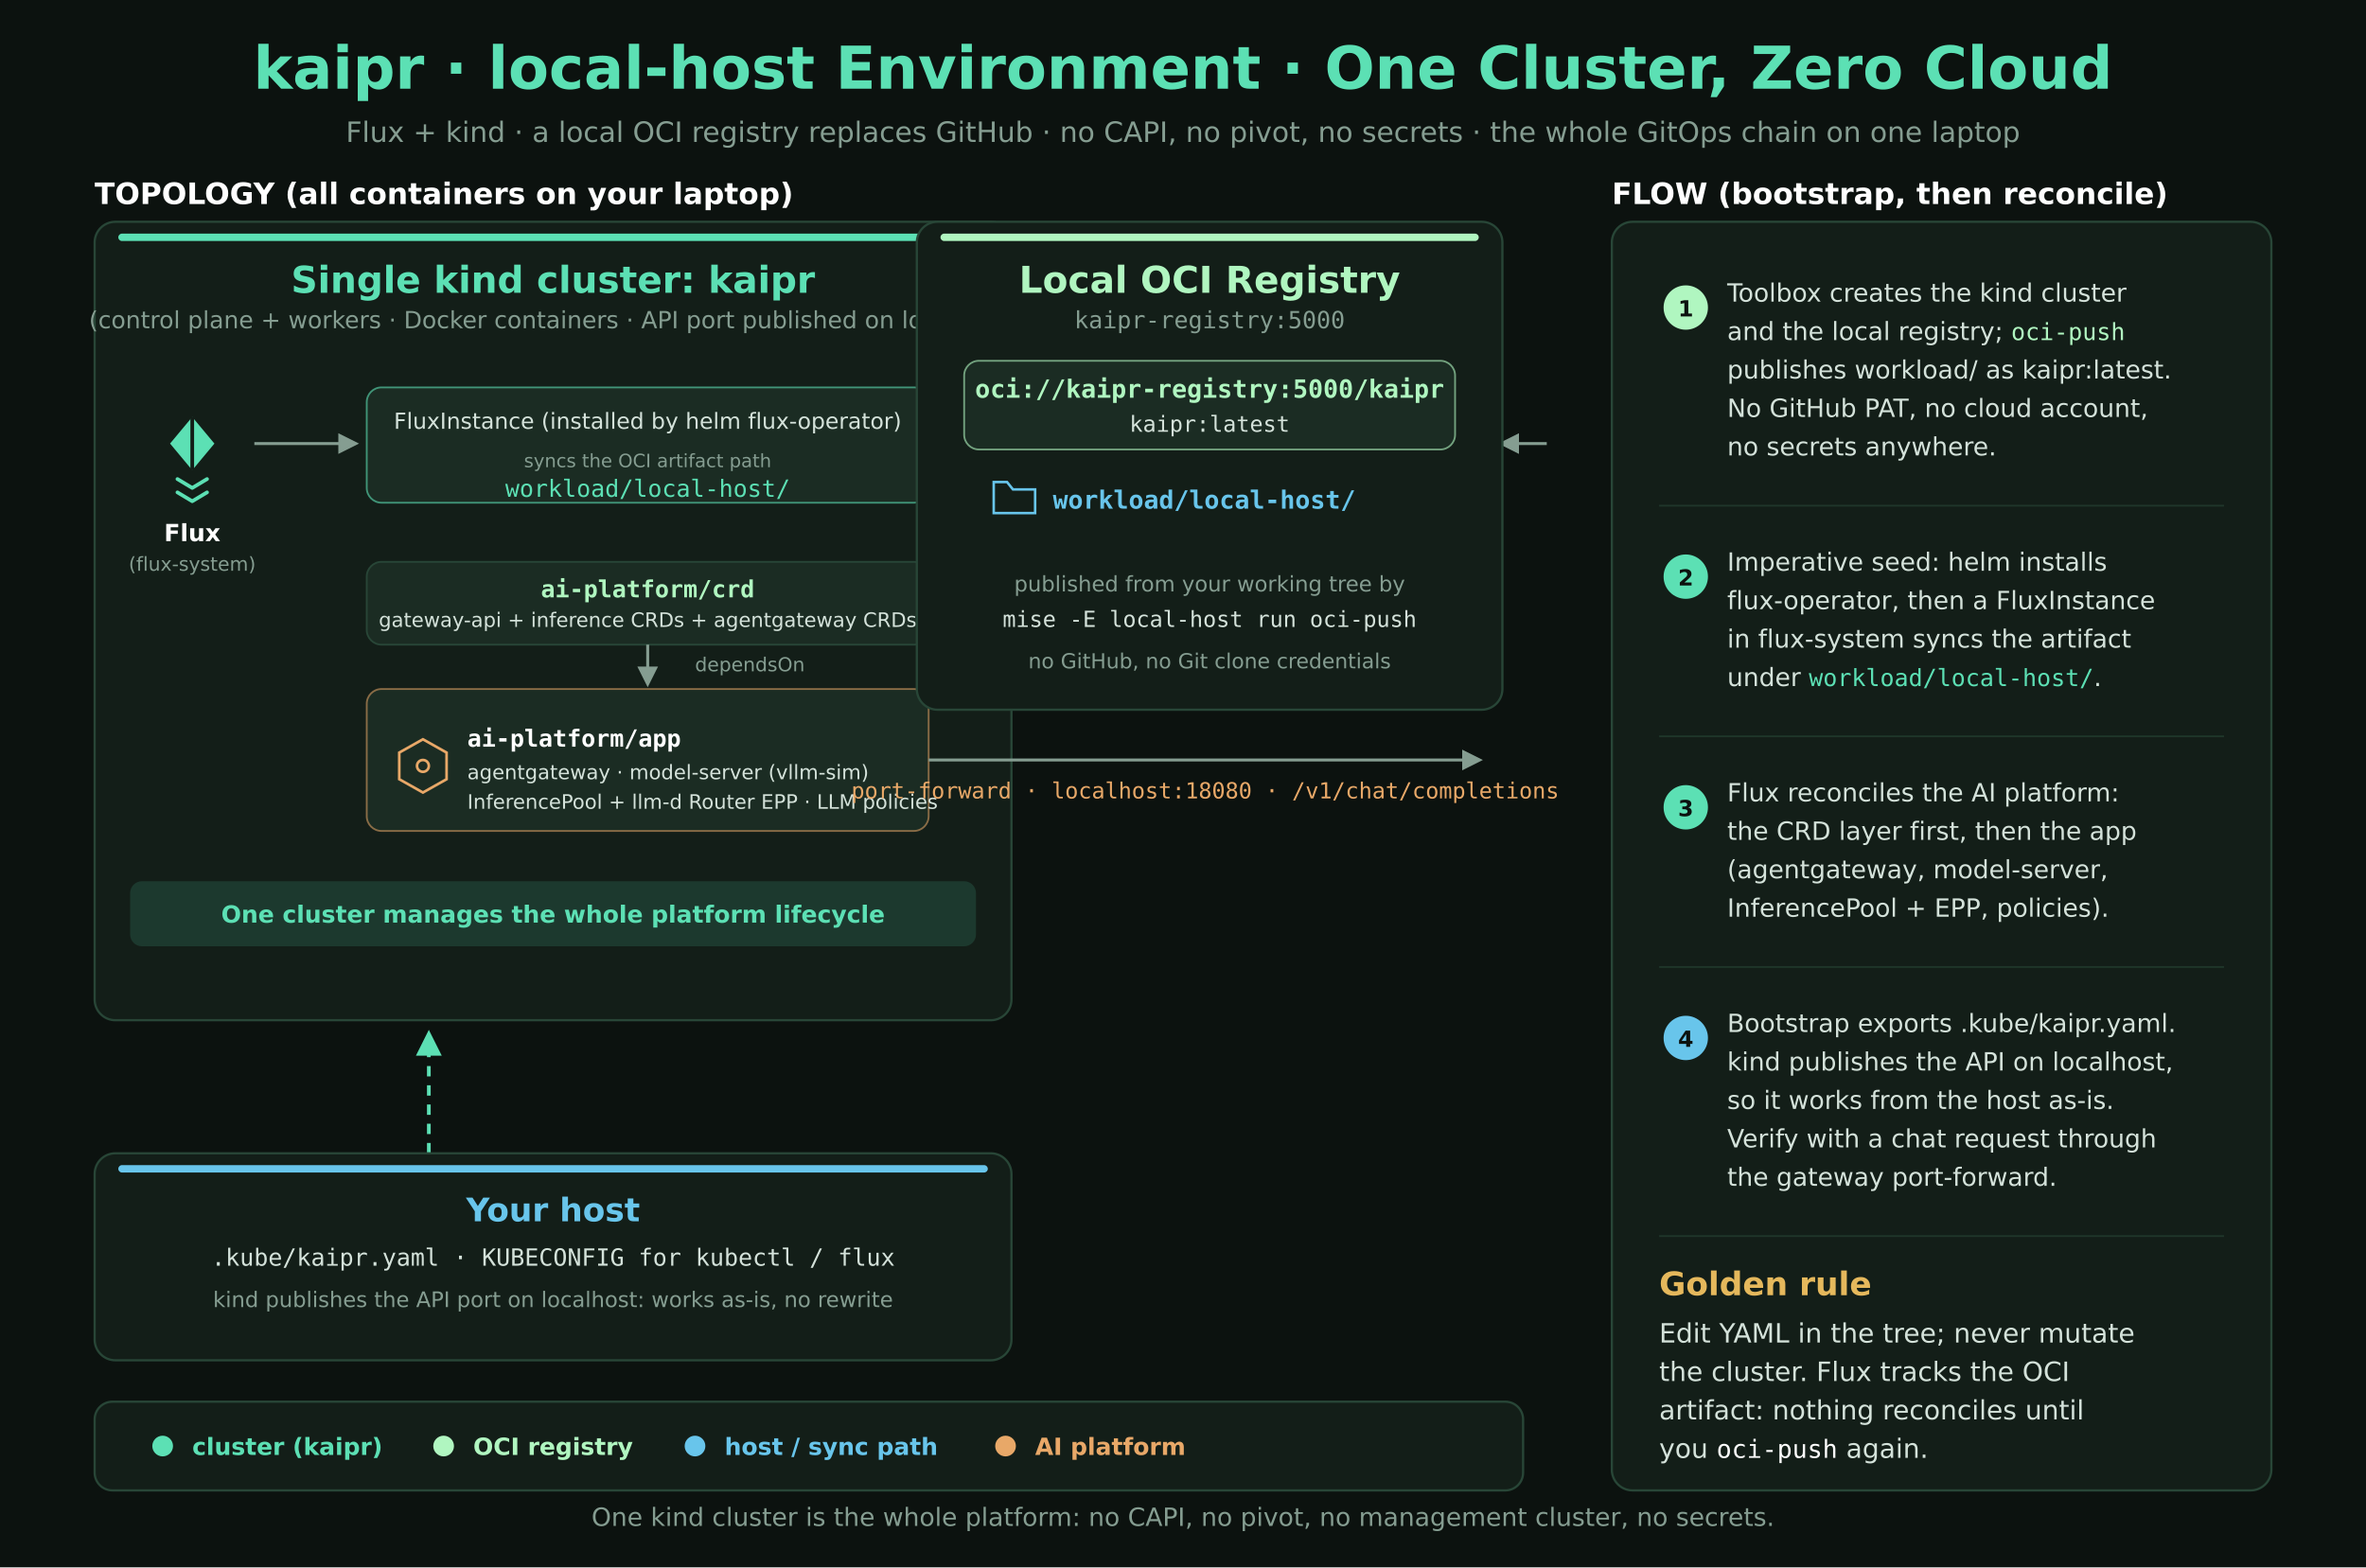
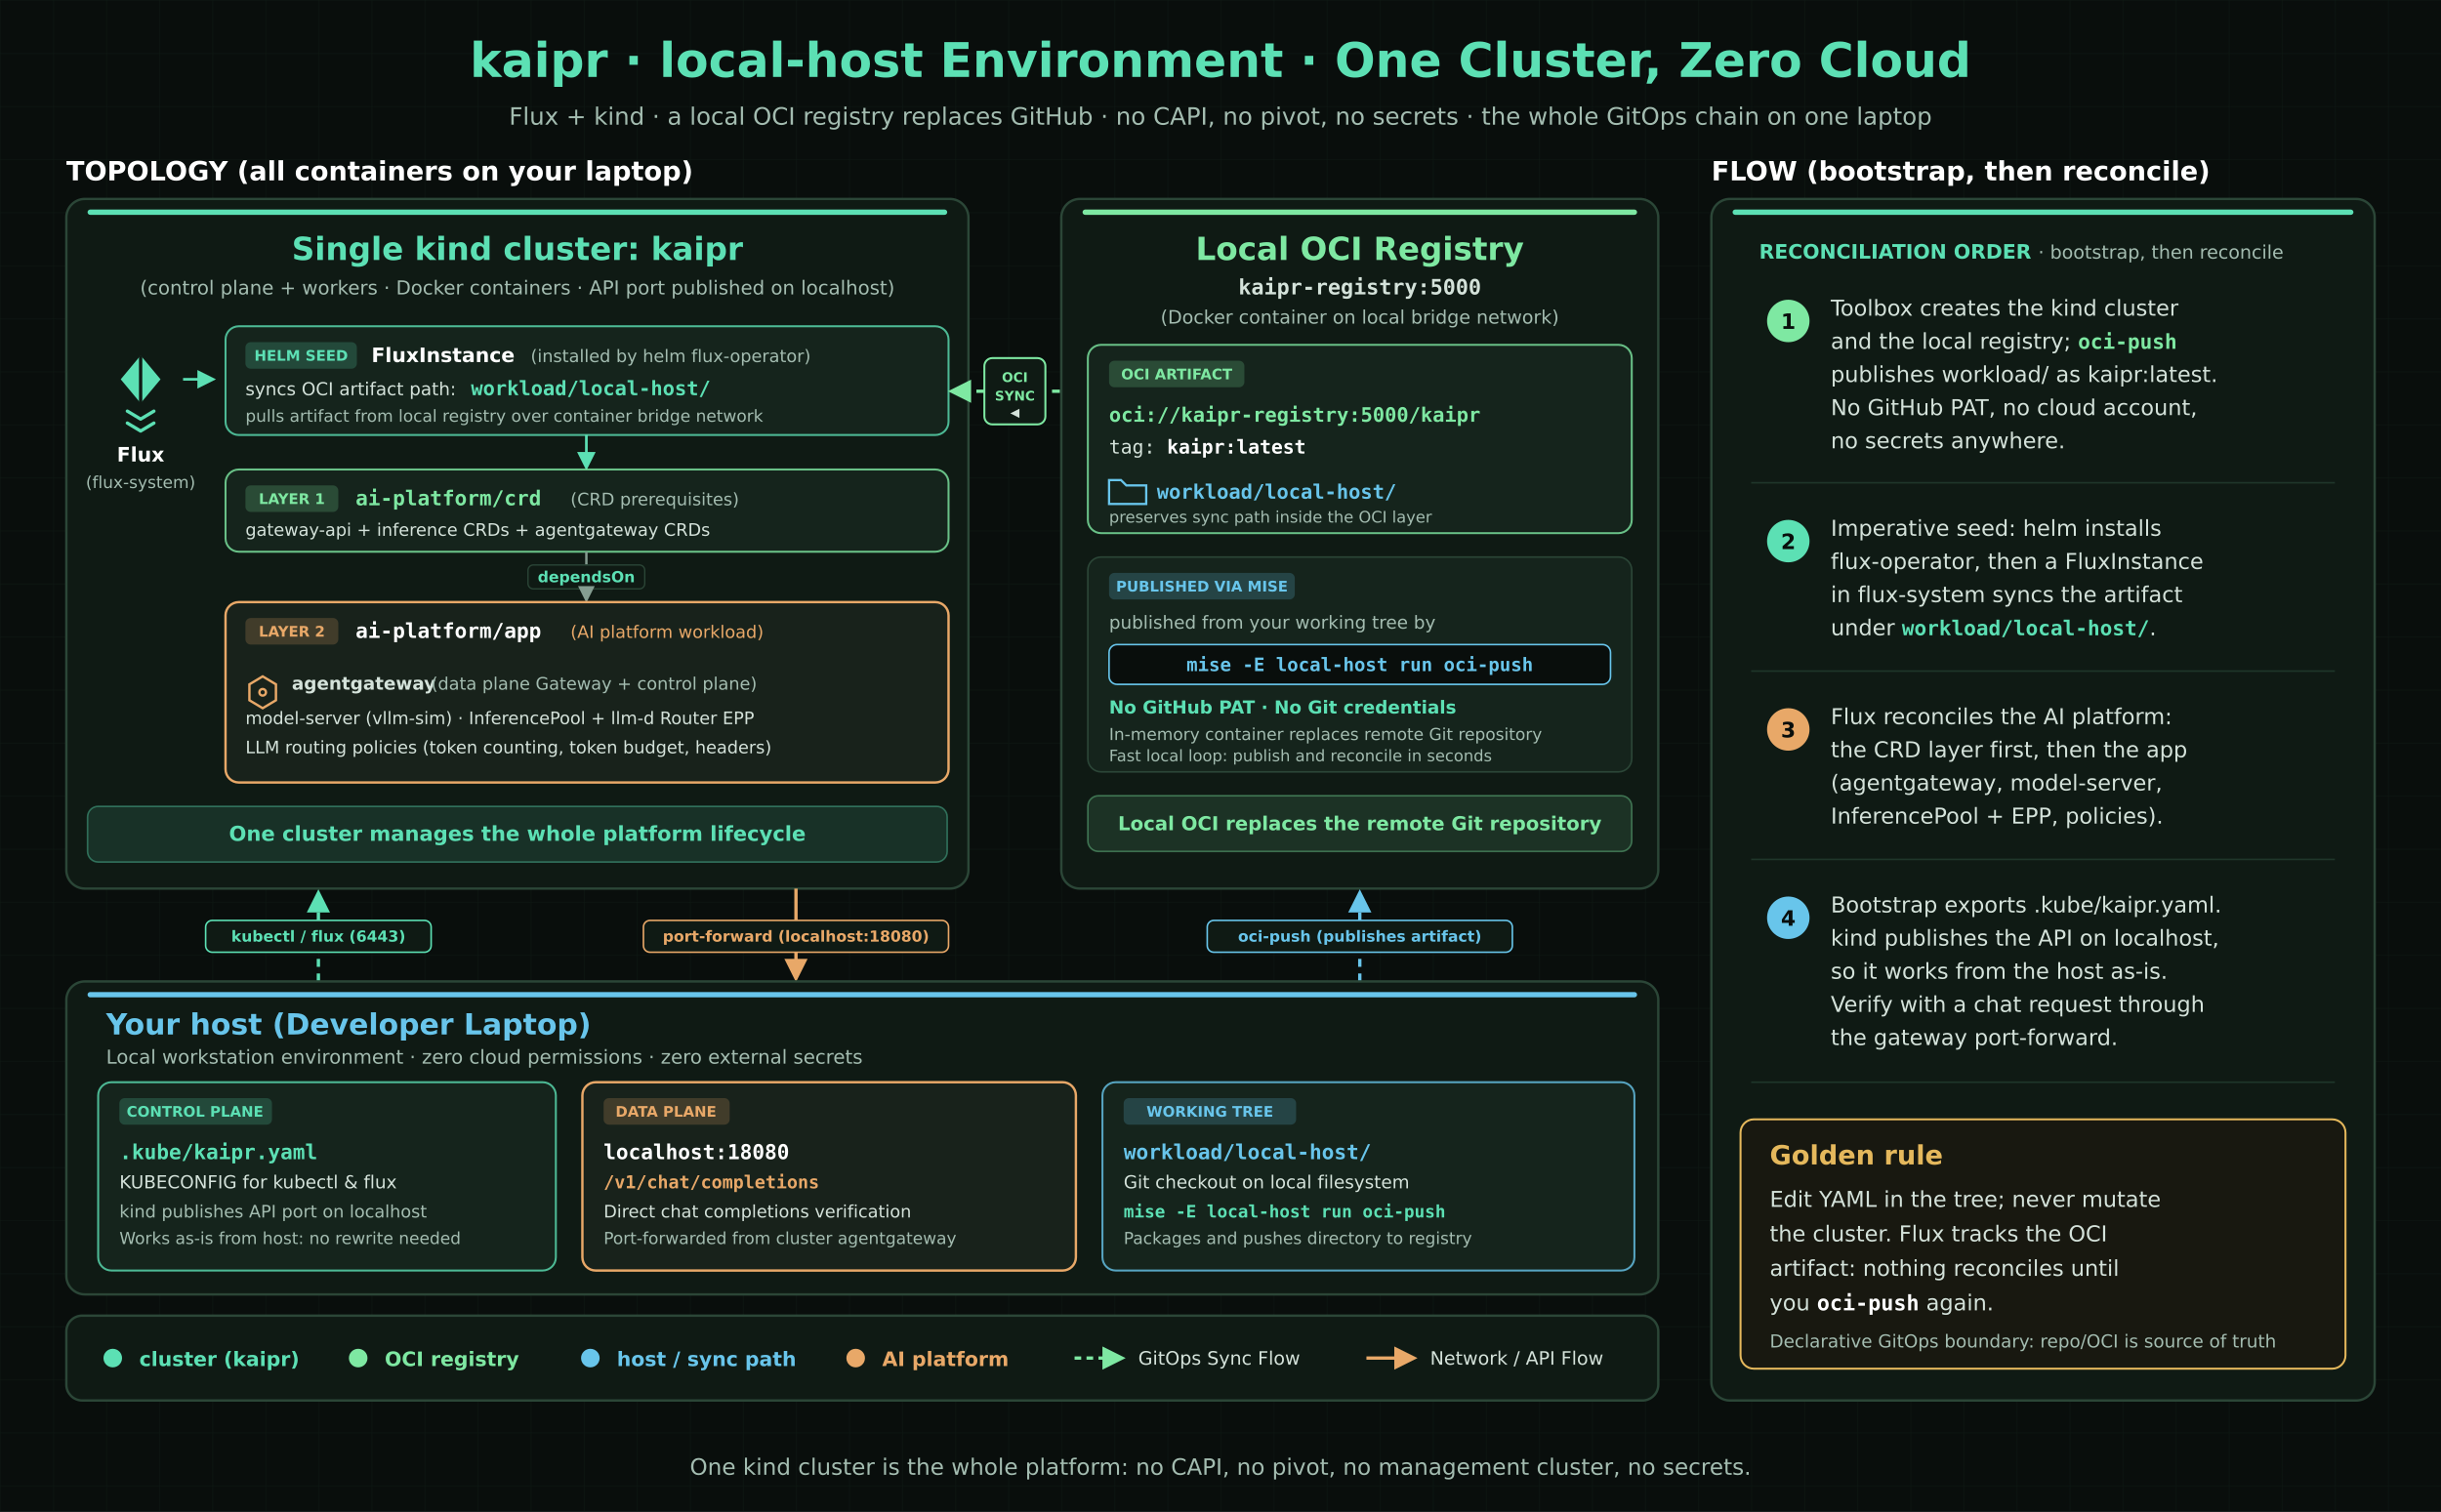
- <svg xmlns="http://www.w3.org/2000/svg" width="1600" height="1060" viewBox="0 0 1600 1060">
+ <svg xmlns="http://www.w3.org/2000/svg" width="1840" height="1140" viewBox="0 0 1840 1140">
  <defs>
    <marker id="arrow-teal" viewBox="0 0 10 10" refX="8" refY="5" markerWidth="7" markerHeight="7" orient="auto-start-reverse">
      <path d="M0,0 L10,5 L0,10 z" fill="#5CE0B4" />
    </marker>
+     <marker id="arrow-green" viewBox="0 0 10 10" refX="8" refY="5" markerWidth="7" markerHeight="7" orient="auto-start-reverse">
+       <path d="M0,0 L10,5 L0,10 z" fill="#7EE8A2" />
+     </marker>
+     <marker id="arrow-blue" viewBox="0 0 10 10" refX="8" refY="5" markerWidth="7" markerHeight="7" orient="auto-start-reverse">
+       <path d="M0,0 L10,5 L0,10 z" fill="#68C5EB" />
+     </marker>
+     <marker id="arrow-amber" viewBox="0 0 10 10" refX="8" refY="5" markerWidth="7" markerHeight="7" orient="auto-start-reverse">
+       <path d="M0,0 L10,5 L0,10 z" fill="#E8A868" />
+     </marker>
    <marker id="arrow-gray" viewBox="0 0 10 10" refX="8" refY="5" markerWidth="7" markerHeight="7" orient="auto-start-reverse">
      <path d="M0,0 L10,5 L0,10 z" fill="#859D91" />
    </marker>
-     <marker id="arrow-purple" viewBox="0 0 10 10" refX="8" refY="5" markerWidth="7" markerHeight="7" orient="auto-start-reverse">
-       <path d="M0,0 L10,5 L0,10 z" fill="#B0F6C0" />
-     </marker>
+     <pattern id="grid" width="40" height="40" patternUnits="userSpaceOnUse">
+       <path d="M 40 0 L 0 0 0 40" fill="none" stroke="#14241B" stroke-width="0.75" />
+     </pattern>
  </defs>
-   <rect width="1600" height="1060" fill="#0C120F" />
-   <text x="800" y="60" text-anchor="middle" font-family="DejaVu Sans" font-size="40" font-weight="bold" fill="#5CE0B4">kaipr · local-host Environment · One Cluster, Zero Cloud</text>
-   <text x="800" y="96" text-anchor="middle" font-family="DejaVu Sans" font-size="19" fill="#859D91">Flux + kind · a local OCI registry replaces GitHub · no CAPI, no pivot, no secrets · the whole GitOps chain on one laptop</text>
-   <text x="64" y="138" font-family="DejaVu Sans" font-size="20" font-weight="bold" fill="#FFFFFF">TOPOLOGY (all containers on your laptop)</text>
-   <text x="1090" y="138" font-family="DejaVu Sans" font-size="20" font-weight="bold" fill="#FFFFFF">FLOW (bootstrap, then reconcile)</text>
-   <path d="M700,420 H380 V470" fill="none" stroke="#B0F6C0" stroke-width="2.5" stroke-dasharray="7,6" marker-end="url(#arrow-purple)" />
-   <path d="M290,780 V700" fill="none" stroke="#5CE0B4" stroke-width="2.5" stroke-dasharray="7,6" marker-end="url(#arrow-teal)" />
-   <line x1="1046" y1="300" x2="1016" y2="300" stroke="#859D91" stroke-width="2" marker-end="url(#arrow-gray)" />
-   <rect x="64" y="150" width="620" height="540" rx="14" fill="#131E18" stroke="#284637" stroke-width="1.5" />
-   <rect x="80" y="158" width="588" height="5" rx="2.5" fill="#5CE0B4" />
-   <text x="374" y="198" text-anchor="middle" font-family="DejaVu Sans" font-size="25" font-weight="bold" fill="#5CE0B4">Single kind cluster: kaipr</text>
-   <text x="374" y="222" text-anchor="middle" font-family="DejaVu Sans" font-size="16" fill="#859D91">(control plane + workers · Docker containers · API port published on localhost)</text>
-   <g transform="translate(130,300)">
+   <rect width="1840" height="1140" fill="#090E0C" />
+   <rect width="1840" height="1140" fill="url(#grid)" opacity="0.5" />
+   <text x="920" y="58" text-anchor="middle" font-family="DejaVu Sans" font-size="36" font-weight="bold" fill="#5CE0B4">kaipr · local-host Environment · One Cluster, Zero Cloud</text>
+   <text x="920" y="94" text-anchor="middle" font-family="DejaVu Sans" font-size="18" fill="#A3BCB0">Flux + kind · a local OCI registry replaces GitHub · no CAPI, no pivot, no secrets · the whole GitOps chain on one laptop</text>
+   <text x="50" y="136" font-family="DejaVu Sans" font-size="20" font-weight="bold" fill="#FFFFFF">TOPOLOGY (all containers on your laptop)</text>
+   <text x="1290" y="136" font-family="DejaVu Sans" font-size="20" font-weight="bold" fill="#FFFFFF">FLOW (bootstrap, then reconcile)</text>
+   <rect x="50" y="150" width="680" height="520" rx="14" fill="#0F1A14" stroke="#2B4637" stroke-width="1.8" />
+   <rect x="66" y="158" width="648" height="4" rx="2" fill="#5CE0B4" />
+   <text x="390" y="196" text-anchor="middle" font-family="DejaVu Sans" font-size="24" font-weight="bold" fill="#5CE0B4">Single kind cluster: kaipr</text>
+   <text x="390" y="222" text-anchor="middle" font-family="DejaVu Sans" font-size="14.5" fill="#A3BCB0">(control plane + workers · Docker containers · API port published on localhost)</text>
+   <g transform="translate(106,286)">
    <path d="M0,-18 L15,0 L0,18 L-15,0 Z" fill="#5CE0B4" />
-     <line x1="0" y1="-18" x2="0" y2="18" stroke="#131E18" stroke-width="2.5" />
+     <line x1="0" y1="-18" x2="0" y2="18" stroke="#0F1A14" stroke-width="2.5" />
    <path d="M-10,24 L0,30 L10,24" fill="none" stroke="#5CE0B4" stroke-width="2.5" stroke-linecap="round" stroke-linejoin="round" />
    <path d="M-10,33 L0,39 L10,33" fill="none" stroke="#5CE0B4" stroke-width="2.5" stroke-linecap="round" stroke-linejoin="round" />
  </g>
-   <text x="130" y="366" text-anchor="middle" font-family="DejaVu Sans" font-size="16" font-weight="bold" fill="#FFFFFF">Flux</text>
-   <text x="130" y="386" text-anchor="middle" font-family="DejaVu Sans" font-size="13" fill="#859D91">(flux-system)</text>
-   <line x1="172" y1="300" x2="240" y2="300" stroke="#859D91" stroke-width="2" marker-end="url(#arrow-gray)" />
-   <rect x="248" y="262" width="380" height="78" rx="10" fill="#1B2C23" stroke="#5CE0B4" stroke-opacity="0.6" stroke-width="1.2" />
-   <text x="438" y="290" text-anchor="middle" font-family="DejaVu Sans" font-size="15" fill="#D4E2DA">FluxInstance (installed by helm flux-operator)</text>
-   <text x="438" y="316" text-anchor="middle" font-family="DejaVu Sans" font-size="12.5" fill="#859D91">syncs the OCI artifact path</text>
-   <text x="438" y="336" text-anchor="middle" font-family="DejaVu Sans Mono" font-size="16" fill="#5CE0B4">workload/local-host/</text>
-   <rect x="248" y="380" width="380" height="56" rx="10" fill="#1B2C23" stroke="#284637" stroke-width="1.2" />
-   <text x="438" y="404" text-anchor="middle" font-family="DejaVu Sans Mono" font-size="16" font-weight="bold" fill="#B0F6C0">ai-platform/crd</text>
-   <text x="438" y="424" text-anchor="middle" font-family="DejaVu Sans" font-size="13.5" fill="#D4E2DA">gateway-api + inference CRDs + agentgateway CRDs</text>
-   <line x1="438" y1="436" x2="438" y2="462" stroke="#859D91" stroke-width="2" marker-end="url(#arrow-gray)" />
-   <text x="470" y="454" font-family="DejaVu Sans" font-size="13" fill="#859D91">dependsOn</text>
-   <rect x="248" y="466" width="380" height="96" rx="10" fill="#1B2C23" stroke="#E8A868" stroke-opacity="0.55" stroke-width="1.2" />
+   <text x="106" y="348" text-anchor="middle" font-family="DejaVu Sans" font-size="15" font-weight="bold" fill="#FFFFFF">Flux</text>
+   <text x="106" y="368" text-anchor="middle" font-family="DejaVu Sans" font-size="12.5" fill="#A3BCB0">(flux-system)</text>
+   <line x1="138" y1="286" x2="160" y2="286" stroke="#5CE0B4" stroke-width="2" marker-end="url(#arrow-teal)" />
+   <rect x="170" y="246" width="545" height="82" rx="10" fill="#15241C" stroke="#5CE0B4" stroke-opacity="0.8" stroke-width="1.5" />
+   <rect x="185" y="258" width="84" height="20" rx="4" fill="#5CE0B4" fill-opacity="0.2" />
+   <text x="227" y="272" text-anchor="middle" font-family="DejaVu Sans" font-size="11" font-weight="bold" fill="#5CE0B4">HELM SEED</text>
+   <text x="280" y="273" font-family="DejaVu Sans" font-size="15" font-weight="bold" fill="#FFFFFF">FluxInstance</text>
+   <text x="400" y="273" font-family="DejaVu Sans" font-size="13" fill="#A3BCB0">(installed by helm flux-operator)</text>
+   <text x="185" y="298" font-family="DejaVu Sans" font-size="13.5" fill="#D4E2DA">syncs OCI artifact path:</text>
+   <text x="355" y="298" font-family="DejaVu Sans Mono" font-size="15" font-weight="bold" fill="#5CE0B4">workload/local-host/</text>
+   <text x="185" y="318" font-family="DejaVu Sans" font-size="12.5" fill="#A3BCB0">pulls artifact from local registry over container bridge network</text>
+   <line x1="442" y1="328" x2="442" y2="352" stroke="#5CE0B4" stroke-width="2" marker-end="url(#arrow-teal)" />
+   <rect x="170" y="354" width="545" height="62" rx="10" fill="#15241C" stroke="#7EE8A2" stroke-opacity="0.8" stroke-width="1.5" />
+   <rect x="185" y="366" width="70" height="20" rx="4" fill="#7EE8A2" fill-opacity="0.2" />
+   <text x="220" y="380" text-anchor="middle" font-family="DejaVu Sans" font-size="11" font-weight="bold" fill="#7EE8A2">LAYER 1</text>
+   <text x="268" y="381" font-family="DejaVu Sans Mono" font-size="15.5" font-weight="bold" fill="#7EE8A2">ai-platform/crd</text>
+   <text x="430" y="381" font-family="DejaVu Sans" font-size="13" fill="#A3BCB0">(CRD prerequisites)</text>
+   <text x="185" y="404" font-family="DejaVu Sans" font-size="13" fill="#D4E2DA">gateway-api + inference CRDs + agentgateway CRDs</text>
+   <line x1="442" y1="416" x2="442" y2="426" stroke="#859D91" stroke-width="1.8" />
+   <rect x="398" y="426" width="88" height="18" rx="4" fill="#0F1A14" stroke="#2B4637" stroke-width="1" />
+   <text x="442" y="439" text-anchor="middle" font-family="DejaVu Sans" font-size="11.5" font-weight="bold" fill="#5CE0B4">dependsOn</text>
+   <line x1="442" y1="444" x2="442" y2="452" stroke="#859D91" stroke-width="1.8" marker-end="url(#arrow-gray)" />
+   <rect x="170" y="454" width="545" height="136" rx="10" fill="#18221B" stroke="#E8A868" stroke-width="1.8" />
+   <rect x="185" y="466" width="70" height="20" rx="4" fill="#E8A868" fill-opacity="0.2" />
+   <text x="220" y="480" text-anchor="middle" font-family="DejaVu Sans" font-size="11" font-weight="bold" fill="#E8A868">LAYER 2</text>
+   <text x="268" y="481" font-family="DejaVu Sans Mono" font-size="15.5" font-weight="bold" fill="#FFFFFF">ai-platform/app</text>
+   <text x="430" y="481" font-family="DejaVu Sans" font-size="13" fill="#E8A868">(AI platform workload)</text>
  <g stroke="#E8A868" stroke-width="1.8" fill="none">
-     <path d="M286,500 L302,509 L302,527 L286,536 L270,527 L270,509 Z" />
-     <circle cx="286" cy="518" r="4" />
+     <path d="M198,510 L208,516 L208,528 L198,534 L188,528 L188,516 Z" />
+     <circle cx="198" cy="522" r="2.5" />
  </g>
-   <text x="316" y="505" font-family="DejaVu Sans Mono" font-size="16" font-weight="bold" fill="#FFFFFF">ai-platform/app</text>
-   <text x="316" y="527" font-family="DejaVu Sans" font-size="13.5" fill="#D4E2DA">agentgateway · model-server (vllm-sim)</text>
-   <text x="316" y="547" font-family="DejaVu Sans" font-size="13.5" fill="#D4E2DA">InferencePool + llm-d Router EPP · LLM policies</text>
-   <rect x="88" y="596" width="572" height="44" rx="8" fill="#5CE0B4" fill-opacity="0.14" />
-   <text x="374" y="624" text-anchor="middle" font-family="DejaVu Sans" font-size="16" font-weight="bold" fill="#5CE0B4">One cluster manages the whole platform lifecycle</text>
-   <path d="M628,514 H1000" fill="none" stroke="#859D91" stroke-width="2" marker-end="url(#arrow-gray)" />
-   <text x="815" y="540" text-anchor="middle" font-family="DejaVu Sans Mono" font-size="15" fill="#E8A868">port-forward · localhost:18080 · /v1/chat/completions</text>
-   <rect x="620" y="150" width="396" height="330" rx="14" fill="#131E18" stroke="#284637" stroke-width="1.5" />
-   <rect x="636" y="158" width="364" height="5" rx="2.5" fill="#B0F6C0" />
-   <text x="818" y="198" text-anchor="middle" font-family="DejaVu Sans" font-size="25" font-weight="bold" fill="#B0F6C0">Local OCI Registry</text>
-   <text x="818" y="222" text-anchor="middle" font-family="DejaVu Sans Mono" font-size="16" fill="#859D91">kaipr-registry:5000</text>
-   <rect x="652" y="244" width="332" height="60" rx="10" fill="#1B2C23" stroke="#B0F6C0" stroke-opacity="0.6" stroke-width="1.2" />
-   <text x="818" y="269" text-anchor="middle" font-family="DejaVu Sans Mono" font-size="17" font-weight="bold" fill="#B0F6C0">oci://kaipr-registry:5000/kaipr</text>
-   <text x="818" y="292" text-anchor="middle" font-family="DejaVu Sans Mono" font-size="15" fill="#D4E2DA">kaipr:latest</text>
-   <g fill="none" stroke-width="1.7">
-     <path d="M672,326 h9 l4,5 h15 v16 h-28 z" stroke="#68C5EB" />
+   <text x="220" y="520" font-family="DejaVu Sans" font-size="13.5" font-weight="bold" fill="#D4E2DA">agentgateway</text>
+   <text x="325" y="520" font-family="DejaVu Sans" font-size="13" fill="#A3BCB0">(data plane Gateway + control plane)</text>
+   <text x="185" y="546" font-family="DejaVu Sans" font-size="13" fill="#D4E2DA">model-server (vllm-sim) · InferencePool + llm-d Router EPP</text>
+   <text x="185" y="568" font-family="DejaVu Sans" font-size="13" fill="#D4E2DA">LLM routing policies (token counting, token budget, headers)</text>
+   <rect x="66" y="608" width="648" height="42" rx="8" fill="#5CE0B4" fill-opacity="0.12" stroke="#5CE0B4" stroke-opacity="0.4" stroke-width="1.2" />
+   <text x="390" y="634" text-anchor="middle" font-family="DejaVu Sans" font-size="15.5" font-weight="bold" fill="#5CE0B4">One cluster manages the whole platform lifecycle</text>
+   <line x1="810" y1="295" x2="792" y2="295" stroke="#7EE8A2" stroke-width="2.5" stroke-dasharray="6,5" />
+   <rect x="742" y="270" width="46" height="50" rx="6" fill="#0F1A14" stroke="#7EE8A2" stroke-width="1.5" />
+   <text x="765" y="288" text-anchor="middle" font-family="DejaVu Sans" font-size="10" font-weight="bold" fill="#7EE8A2">OCI</text>
+   <text x="765" y="302" text-anchor="middle" font-family="DejaVu Sans" font-size="10" font-weight="bold" fill="#7EE8A2">SYNC</text>
+   <text x="765" y="314" text-anchor="middle" font-family="DejaVu Sans" font-size="9" fill="#D4E2DA">◀</text>
+   <line x1="742" y1="295" x2="718" y2="295" stroke="#7EE8A2" stroke-width="2.5" stroke-dasharray="6,5" marker-end="url(#arrow-green)" />
+   <rect x="800" y="150" width="450" height="520" rx="14" fill="#0F1A14" stroke="#2B4637" stroke-width="1.8" />
+   <rect x="816" y="158" width="418" height="4" rx="2" fill="#7EE8A2" />
+   <text x="1025" y="196" text-anchor="middle" font-family="DejaVu Sans" font-size="24" font-weight="bold" fill="#7EE8A2">Local OCI Registry</text>
+   <text x="1025" y="222" text-anchor="middle" font-family="DejaVu Sans Mono" font-size="16" font-weight="bold" fill="#D4E2DA">kaipr-registry:5000</text>
+   <text x="1025" y="244" text-anchor="middle" font-family="DejaVu Sans" font-size="14" fill="#A3BCB0">(Docker container on local bridge network)</text>
+   <rect x="820" y="260" width="410" height="142" rx="10" fill="#15241C" stroke="#7EE8A2" stroke-opacity="0.8" stroke-width="1.5" />
+   <rect x="836" y="272" width="102" height="20" rx="4" fill="#7EE8A2" fill-opacity="0.2" />
+   <text x="887" y="286" text-anchor="middle" font-family="DejaVu Sans" font-size="11" font-weight="bold" fill="#7EE8A2">OCI ARTIFACT</text>
+   <text x="836" y="318" font-family="DejaVu Sans Mono" font-size="15" font-weight="bold" fill="#7EE8A2">oci://kaipr-registry:5000/kaipr</text>
+   <text x="836" y="342" font-family="DejaVu Sans Mono" font-size="14.5" fill="#D4E2DA">tag: <tspan font-weight="bold" fill="#FFFFFF">kaipr:latest</tspan>
+   </text>
+   <g fill="none" stroke="#68C5EB" stroke-width="1.7">
+     <path d="M836,362 h9 l4,4 h15 v14 h-28 z" />
  </g>
-   <text x="712" y="344" font-family="DejaVu Sans Mono" font-size="17" font-weight="bold" fill="#68C5EB">workload/local-host/</text>
-   <text x="818" y="400" text-anchor="middle" font-family="DejaVu Sans" font-size="14.5" fill="#859D91">published from your working tree by</text>
-   <text x="818" y="424" text-anchor="middle" font-family="DejaVu Sans Mono" font-size="15" fill="#D4E2DA">mise -E local-host run oci-push</text>
-   <text x="818" y="452" text-anchor="middle" font-family="DejaVu Sans" font-size="14" fill="#859D91">no GitHub, no Git clone credentials</text>
-   <rect x="64" y="780" width="620" height="140" rx="14" fill="#131E18" stroke="#284637" stroke-width="1.5" />
-   <rect x="80" y="788" width="588" height="5" rx="2.5" fill="#68C5EB" />
-   <text x="374" y="826" text-anchor="middle" font-family="DejaVu Sans" font-size="22" font-weight="bold" fill="#68C5EB">Your host</text>
-   <text x="374" y="856" text-anchor="middle" font-family="DejaVu Sans Mono" font-size="16" fill="#D4E2DA">.kube/kaipr.yaml · KUBECONFIG for kubectl / flux</text>
-   <text x="374" y="884" text-anchor="middle" font-family="DejaVu Sans" font-size="14.5" fill="#859D91">kind publishes the API port on localhost: works as-is, no rewrite</text>
-   <rect x="64" y="948" width="966" height="60" rx="12" fill="#131E18" stroke="#284637" stroke-width="1.5" />
-   <circle cx="110" cy="978" r="7" fill="#5CE0B4" />
-   <text x="130" y="984" font-family="DejaVu Sans" font-size="16" font-weight="bold" fill="#5CE0B4">cluster (kaipr)</text>
-   <circle cx="300" cy="978" r="7" fill="#B0F6C0" />
-   <text x="320" y="984" font-family="DejaVu Sans" font-size="16" font-weight="bold" fill="#B0F6C0">OCI registry</text>
-   <circle cx="470" cy="978" r="7" fill="#68C5EB" />
-   <text x="490" y="984" font-family="DejaVu Sans" font-size="16" font-weight="bold" fill="#68C5EB">host / sync path</text>
-   <circle cx="680" cy="978" r="7" fill="#E8A868" />
-   <text x="700" y="984" font-family="DejaVu Sans" font-size="16" font-weight="bold" fill="#E8A868">AI platform</text>
-   <rect x="1090" y="150" width="446" height="858" rx="14" fill="#131E18" stroke="#284637" stroke-width="1.5" />
-   <circle cx="1140" cy="208" r="15" fill="#B0F6C0" />
-   <text x="1140" y="214" text-anchor="middle" font-family="DejaVu Sans" font-size="15" font-weight="bold" fill="#0C120F">1</text>
-   <text x="1168" y="204" font-family="DejaVu Sans" font-size="17" fill="#D4E2DA">Toolbox creates the kind cluster</text>
-   <text x="1168" y="230" font-family="DejaVu Sans" font-size="17" fill="#D4E2DA">and the local registry; <tspan font-family="DejaVu Sans Mono" font-size="16" fill="#B0F6C0">oci-push</tspan>
+   <text x="872" y="376" font-family="DejaVu Sans Mono" font-size="15" font-weight="bold" fill="#68C5EB">workload/local-host/</text>
+   <text x="836" y="394" font-family="DejaVu Sans" font-size="12" fill="#A3BCB0">preserves sync path inside the OCI layer</text>
+   <rect x="820" y="420" width="410" height="162" rx="10" fill="#15241C" stroke="#2B4637" stroke-width="1.2" />
+   <rect x="836" y="432" width="140" height="20" rx="4" fill="#68C5EB" fill-opacity="0.2" />
+   <text x="906" y="446" text-anchor="middle" font-family="DejaVu Sans" font-size="11" font-weight="bold" fill="#68C5EB">PUBLISHED VIA MISE</text>
+   <text x="836" y="474" font-family="DejaVu Sans" font-size="13.5" fill="#A3BCB0">published from your working tree by</text>
+   <rect x="836" y="486" width="378" height="30" rx="6" fill="#090E0C" stroke="#68C5EB" stroke-width="1.2" />
+   <text x="1025" y="506" text-anchor="middle" font-family="DejaVu Sans Mono" font-size="14" font-weight="bold" fill="#68C5EB">mise -E local-host run oci-push</text>
+   <text x="836" y="538" font-family="DejaVu Sans" font-size="13.5" font-weight="bold" fill="#5CE0B4">No GitHub PAT · No Git credentials</text>
+   <text x="836" y="558" font-family="DejaVu Sans" font-size="12.5" fill="#A3BCB0">In-memory container replaces remote Git repository</text>
+   <text x="836" y="574" font-family="DejaVu Sans" font-size="12" fill="#A3BCB0">Fast local loop: publish and reconcile in seconds</text>
+   <rect x="820" y="600" width="410" height="42" rx="8" fill="#7EE8A2" fill-opacity="0.12" stroke="#7EE8A2" stroke-opacity="0.4" stroke-width="1.2" />
+   <text x="1025" y="626" text-anchor="middle" font-family="DejaVu Sans" font-size="14.5" font-weight="bold" fill="#7EE8A2">Local OCI replaces the remote Git repository</text>
+   <line x1="240" y1="740" x2="240" y2="719" stroke="#5CE0B4" stroke-width="2.5" stroke-dasharray="6,5" />
+   <rect x="155" y="694" width="170" height="24" rx="5" fill="#0F1A14" stroke="#5CE0B4" stroke-width="1.2" />
+   <text x="240" y="710" text-anchor="middle" font-family="DejaVu Sans" font-size="11.5" font-weight="bold" fill="#5CE0B4">kubectl / flux (6443)</text>
+   <line x1="240" y1="694" x2="240" y2="674" stroke="#5CE0B4" stroke-width="2.5" stroke-dasharray="6,5" marker-end="url(#arrow-teal)" />
+   <line x1="600" y1="670" x2="600" y2="694" stroke="#E8A868" stroke-width="2.5" />
+   <rect x="485" y="694" width="230" height="24" rx="5" fill="#0F1A14" stroke="#E8A868" stroke-width="1.2" />
+   <text x="600" y="710" text-anchor="middle" font-family="DejaVu Sans" font-size="11.5" font-weight="bold" fill="#E8A868">port-forward (localhost:18080)</text>
+   <line x1="600" y1="718" x2="600" y2="737" stroke="#E8A868" stroke-width="2.5" marker-end="url(#arrow-amber)" />
+   <line x1="1025" y1="740" x2="1025" y2="719" stroke="#68C5EB" stroke-width="2.5" stroke-dasharray="6,5" />
+   <rect x="910" y="694" width="230" height="24" rx="5" fill="#0F1A14" stroke="#68C5EB" stroke-width="1.2" />
+   <text x="1025" y="710" text-anchor="middle" font-family="DejaVu Sans" font-size="11.5" font-weight="bold" fill="#68C5EB">oci-push (publishes artifact)</text>
+   <line x1="1025" y1="694" x2="1025" y2="674" stroke="#68C5EB" stroke-width="2.5" stroke-dasharray="6,5" marker-end="url(#arrow-blue)" />
+   <rect x="50" y="740" width="1200" height="236" rx="14" fill="#0F1A14" stroke="#2B4637" stroke-width="1.8" />
+   <rect x="66" y="748" width="1168" height="4" rx="2" fill="#68C5EB" />
+   <text x="80" y="780" font-family="DejaVu Sans" font-size="22" font-weight="bold" fill="#68C5EB">Your host (Developer Laptop)</text>
+   <text x="80" y="802" font-family="DejaVu Sans" font-size="14.5" fill="#A3BCB0">Local workstation environment · zero cloud permissions · zero external secrets</text>
+   <rect x="74" y="816" width="345" height="142" rx="10" fill="#15241C" stroke="#5CE0B4" stroke-opacity="0.8" stroke-width="1.5" />
+   <rect x="90" y="828" width="115" height="20" rx="4" fill="#5CE0B4" fill-opacity="0.2" />
+   <text x="147" y="842" text-anchor="middle" font-family="DejaVu Sans" font-size="11" font-weight="bold" fill="#5CE0B4">CONTROL PLANE</text>
+   <text x="90" y="874" font-family="DejaVu Sans Mono" font-size="15.5" font-weight="bold" fill="#5CE0B4">.kube/kaipr.yaml</text>
+   <text x="90" y="896" font-family="DejaVu Sans" font-size="13.5" fill="#D4E2DA">KUBECONFIG for kubectl &amp; flux</text>
+   <text x="90" y="918" font-family="DejaVu Sans" font-size="13" fill="#A3BCB0">kind publishes API port on localhost</text>
+   <text x="90" y="938" font-family="DejaVu Sans" font-size="12.5" fill="#A3BCB0">Works as-is from host: no rewrite needed</text>
+   <rect x="439" y="816" width="372" height="142" rx="10" fill="#18221B" stroke="#E8A868" stroke-width="1.8" />
+   <rect x="455" y="828" width="95" height="20" rx="4" fill="#E8A868" fill-opacity="0.2" />
+   <text x="502" y="842" text-anchor="middle" font-family="DejaVu Sans" font-size="11" font-weight="bold" fill="#E8A868">DATA PLANE</text>
+   <text x="455" y="874" font-family="DejaVu Sans Mono" font-size="15.5" font-weight="bold" fill="#FFFFFF">localhost:18080</text>
+   <text x="455" y="896" font-family="DejaVu Sans Mono" font-size="13.5" font-weight="bold" fill="#E8A868">/v1/chat/completions</text>
+   <text x="455" y="918" font-family="DejaVu Sans" font-size="13" fill="#D4E2DA">Direct chat completions verification</text>
+   <text x="455" y="938" font-family="DejaVu Sans" font-size="12.5" fill="#A3BCB0">Port-forwarded from cluster agentgateway</text>
+   <rect x="831" y="816" width="401" height="142" rx="10" fill="#15241C" stroke="#68C5EB" stroke-opacity="0.8" stroke-width="1.5" />
+   <rect x="847" y="828" width="130" height="20" rx="4" fill="#68C5EB" fill-opacity="0.2" />
+   <text x="912" y="842" text-anchor="middle" font-family="DejaVu Sans" font-size="11" font-weight="bold" fill="#68C5EB">WORKING TREE</text>
+   <text x="847" y="874" font-family="DejaVu Sans Mono" font-size="15.5" font-weight="bold" fill="#68C5EB">workload/local-host/</text>
+   <text x="847" y="896" font-family="DejaVu Sans" font-size="13.5" fill="#D4E2DA">Git checkout on local filesystem</text>
+   <text x="847" y="918" font-family="DejaVu Sans Mono" font-size="13" font-weight="bold" fill="#5CE0B4">mise -E local-host run oci-push</text>
+   <text x="847" y="938" font-family="DejaVu Sans" font-size="12.5" fill="#A3BCB0">Packages and pushes directory to registry</text>
+   <rect x="50" y="992" width="1200" height="64" rx="12" fill="#0F1A14" stroke="#2B4637" stroke-width="1.8" />
+   <circle cx="85" cy="1024" r="7" fill="#5CE0B4" />
+   <text x="105" y="1030" font-family="DejaVu Sans" font-size="15" font-weight="bold" fill="#5CE0B4">cluster (kaipr)</text>
+   <circle cx="270" cy="1024" r="7" fill="#7EE8A2" />
+   <text x="290" y="1030" font-family="DejaVu Sans" font-size="15" font-weight="bold" fill="#7EE8A2">OCI registry</text>
+   <circle cx="445" cy="1024" r="7" fill="#68C5EB" />
+   <text x="465" y="1030" font-family="DejaVu Sans" font-size="15" font-weight="bold" fill="#68C5EB">host / sync path</text>
+   <circle cx="645" cy="1024" r="7" fill="#E8A868" />
+   <text x="665" y="1030" font-family="DejaVu Sans" font-size="15" font-weight="bold" fill="#E8A868">AI platform</text>
+   <line x1="810" y1="1024" x2="845" y2="1024" stroke="#7EE8A2" stroke-width="2.5" stroke-dasharray="5,4" marker-end="url(#arrow-green)" />
+   <text x="858" y="1029" font-family="DejaVu Sans" font-size="14" fill="#D4E2DA">GitOps Sync Flow</text>
+   <line x1="1030" y1="1024" x2="1065" y2="1024" stroke="#E8A868" stroke-width="2.5" marker-end="url(#arrow-amber)" />
+   <text x="1078" y="1029" font-family="DejaVu Sans" font-size="14" fill="#D4E2DA">Network / API Flow</text>
+   <rect x="1290" y="150" width="500" height="906" rx="14" fill="#0F1A14" stroke="#2B4637" stroke-width="1.8" />
+   <rect x="1306" y="158" width="468" height="4" rx="2" fill="#5CE0B4" />
+   <text x="1326" y="195" font-family="DejaVu Sans" font-size="15" font-weight="bold" fill="#5CE0B4">RECONCILIATION ORDER <tspan font-weight="normal" font-size="14" fill="#A3BCB0">· bootstrap, then reconcile</tspan>
  </text>
-   <text x="1168" y="256" font-family="DejaVu Sans" font-size="17" fill="#D4E2DA">publishes workload/ as kaipr:latest.</text>
-   <text x="1168" y="282" font-family="DejaVu Sans" font-size="17" fill="#D4E2DA">No GitHub PAT, no cloud account,</text>
-   <text x="1168" y="308" font-family="DejaVu Sans" font-size="17" fill="#D4E2DA">no secrets anywhere.</text>
-   <line x1="1122" y1="342" x2="1504" y2="342" stroke="#1F362A" stroke-width="1.2" />
-   <circle cx="1140" cy="390" r="15" fill="#5CE0B4" />
-   <text x="1140" y="396" text-anchor="middle" font-family="DejaVu Sans" font-size="15" font-weight="bold" fill="#0C120F">2</text>
-   <text x="1168" y="386" font-family="DejaVu Sans" font-size="17" fill="#D4E2DA">Imperative seed: helm installs</text>
-   <text x="1168" y="412" font-family="DejaVu Sans" font-size="17" fill="#D4E2DA">flux-operator, then a FluxInstance</text>
-   <text x="1168" y="438" font-family="DejaVu Sans" font-size="17" fill="#D4E2DA">in flux-system syncs the artifact</text>
-   <text x="1168" y="464" font-family="DejaVu Sans" font-size="17" fill="#D4E2DA">under <tspan font-family="DejaVu Sans Mono" font-size="16" fill="#5CE0B4">workload/local-host/</tspan>.</text>
-   <line x1="1122" y1="498" x2="1504" y2="498" stroke="#1F362A" stroke-width="1.2" />
-   <circle cx="1140" cy="546" r="15" fill="#5CE0B4" />
-   <text x="1140" y="552" text-anchor="middle" font-family="DejaVu Sans" font-size="15" font-weight="bold" fill="#0C120F">3</text>
-   <text x="1168" y="542" font-family="DejaVu Sans" font-size="17" fill="#D4E2DA">Flux reconciles the AI platform:</text>
-   <text x="1168" y="568" font-family="DejaVu Sans" font-size="17" fill="#D4E2DA">the CRD layer first, then the app</text>
-   <text x="1168" y="594" font-family="DejaVu Sans" font-size="17" fill="#D4E2DA">(agentgateway, model-server,</text>
-   <text x="1168" y="620" font-family="DejaVu Sans" font-size="17" fill="#D4E2DA">InferencePool + EPP, policies).</text>
-   <line x1="1122" y1="654" x2="1504" y2="654" stroke="#1F362A" stroke-width="1.2" />
-   <circle cx="1140" cy="702" r="15" fill="#68C5EB" />
-   <text x="1140" y="708" text-anchor="middle" font-family="DejaVu Sans" font-size="15" font-weight="bold" fill="#0C120F">4</text>
-   <text x="1168" y="698" font-family="DejaVu Sans" font-size="17" fill="#D4E2DA">Bootstrap exports .kube/kaipr.yaml.</text>
-   <text x="1168" y="724" font-family="DejaVu Sans" font-size="17" fill="#D4E2DA">kind publishes the API on localhost,</text>
-   <text x="1168" y="750" font-family="DejaVu Sans" font-size="17" fill="#D4E2DA">so it works from the host as-is.</text>
-   <text x="1168" y="776" font-family="DejaVu Sans" font-size="17" fill="#D4E2DA">Verify with a chat request through</text>
-   <text x="1168" y="802" font-family="DejaVu Sans" font-size="17" fill="#D4E2DA">the gateway port-forward.</text>
-   <line x1="1122" y1="836" x2="1504" y2="836" stroke="#1F362A" stroke-width="1.2" />
-   <text x="1122" y="876" font-family="DejaVu Sans" font-size="22" font-weight="bold" fill="#E5B85C">Golden rule</text>
-   <text x="1122" y="908" font-family="DejaVu Sans" font-size="18" fill="#D4E2DA">Edit YAML in the tree; never mutate</text>
-   <text x="1122" y="934" font-family="DejaVu Sans" font-size="18" fill="#D4E2DA">the cluster. Flux tracks the OCI</text>
-   <text x="1122" y="960" font-family="DejaVu Sans" font-size="18" fill="#D4E2DA">artifact: nothing reconciles until</text>
-   <text x="1122" y="986" font-family="DejaVu Sans" font-size="18" fill="#D4E2DA">you <tspan font-family="DejaVu Sans Mono" font-size="17" fill="#FFFFFF">oci-push</tspan> again.</text>
-   <text x="800" y="1032" text-anchor="middle" font-family="DejaVu Sans" font-size="17" fill="#859D91">One kind cluster is the whole platform: no CAPI, no pivot, no management cluster, no secrets.</text>
+   <circle cx="1348" cy="242" r="16" fill="#7EE8A2" />
+   <text x="1348" y="248" text-anchor="middle" font-family="DejaVu Sans" font-size="16" font-weight="bold" fill="#090E0C">1</text>
+   <text x="1380" y="238" font-family="DejaVu Sans" font-size="16.5" fill="#D4E2DA">Toolbox creates the kind cluster</text>
+   <text x="1380" y="263" font-family="DejaVu Sans" font-size="16.5" fill="#D4E2DA">and the local registry; <tspan font-family="DejaVu Sans Mono" font-size="15.5" font-weight="bold" fill="#7EE8A2">oci-push</tspan>
+   </text>
+   <text x="1380" y="288" font-family="DejaVu Sans" font-size="16.5" fill="#D4E2DA">publishes workload/ as kaipr:latest.</text>
+   <text x="1380" y="313" font-family="DejaVu Sans" font-size="16.5" fill="#D4E2DA">No GitHub PAT, no cloud account,</text>
+   <text x="1380" y="338" font-family="DejaVu Sans" font-size="16.5" fill="#D4E2DA">no secrets anywhere.</text>
+   <line x1="1320" y1="364" x2="1760" y2="364" stroke="#1F362A" stroke-width="1.2" />
+   <circle cx="1348" cy="408" r="16" fill="#5CE0B4" />
+   <text x="1348" y="414" text-anchor="middle" font-family="DejaVu Sans" font-size="16" font-weight="bold" fill="#090E0C">2</text>
+   <text x="1380" y="404" font-family="DejaVu Sans" font-size="16.5" fill="#D4E2DA">Imperative seed: helm installs</text>
+   <text x="1380" y="429" font-family="DejaVu Sans" font-size="16.5" fill="#D4E2DA">flux-operator, then a FluxInstance</text>
+   <text x="1380" y="454" font-family="DejaVu Sans" font-size="16.5" fill="#D4E2DA">in flux-system syncs the artifact</text>
+   <text x="1380" y="479" font-family="DejaVu Sans" font-size="16.5" fill="#D4E2DA">under <tspan font-family="DejaVu Sans Mono" font-size="15.5" font-weight="bold" fill="#5CE0B4">workload/local-host/</tspan>.</text>
+   <line x1="1320" y1="506" x2="1760" y2="506" stroke="#1F362A" stroke-width="1.2" />
+   <circle cx="1348" cy="550" r="16" fill="#E8A868" />
+   <text x="1348" y="556" text-anchor="middle" font-family="DejaVu Sans" font-size="16" font-weight="bold" fill="#090E0C">3</text>
+   <text x="1380" y="546" font-family="DejaVu Sans" font-size="16.5" fill="#D4E2DA">Flux reconciles the AI platform:</text>
+   <text x="1380" y="571" font-family="DejaVu Sans" font-size="16.5" fill="#D4E2DA">the CRD layer first, then the app</text>
+   <text x="1380" y="596" font-family="DejaVu Sans" font-size="16.5" fill="#D4E2DA">(agentgateway, model-server,</text>
+   <text x="1380" y="621" font-family="DejaVu Sans" font-size="16.5" fill="#D4E2DA">InferencePool + EPP, policies).</text>
+   <line x1="1320" y1="648" x2="1760" y2="648" stroke="#1F362A" stroke-width="1.2" />
+   <circle cx="1348" cy="692" r="16" fill="#68C5EB" />
+   <text x="1348" y="698" text-anchor="middle" font-family="DejaVu Sans" font-size="16" font-weight="bold" fill="#090E0C">4</text>
+   <text x="1380" y="688" font-family="DejaVu Sans" font-size="16.5" fill="#D4E2DA">Bootstrap exports .kube/kaipr.yaml.</text>
+   <text x="1380" y="713" font-family="DejaVu Sans" font-size="16.5" fill="#D4E2DA">kind publishes the API on localhost,</text>
+   <text x="1380" y="738" font-family="DejaVu Sans" font-size="16.5" fill="#D4E2DA">so it works from the host as-is.</text>
+   <text x="1380" y="763" font-family="DejaVu Sans" font-size="16.5" fill="#D4E2DA">Verify with a chat request through</text>
+   <text x="1380" y="788" font-family="DejaVu Sans" font-size="16.5" fill="#D4E2DA">the gateway port-forward.</text>
+   <line x1="1320" y1="816" x2="1760" y2="816" stroke="#1F362A" stroke-width="1.2" />
+   <rect x="1312" y="844" width="456" height="188" rx="10" fill="#181810" stroke="#E5B85C" stroke-width="1.5" />
+   <text x="1334" y="878" font-family="DejaVu Sans" font-size="20" font-weight="bold" fill="#E5B85C">Golden rule</text>
+   <text x="1334" y="910" font-family="DejaVu Sans" font-size="16.5" fill="#D4E2DA">Edit YAML in the tree; never mutate</text>
+   <text x="1334" y="936" font-family="DejaVu Sans" font-size="16.5" fill="#D4E2DA">the cluster. Flux tracks the OCI</text>
+   <text x="1334" y="962" font-family="DejaVu Sans" font-size="16.5" fill="#D4E2DA">artifact: nothing reconciles until</text>
+   <text x="1334" y="988" font-family="DejaVu Sans" font-size="16.5" fill="#D4E2DA">you <tspan font-family="DejaVu Sans Mono" font-size="16" font-weight="bold" fill="#FFFFFF">oci-push</tspan> again.</text>
+   <text x="1334" y="1016" font-family="DejaVu Sans" font-size="13.5" fill="#A3BCB0">Declarative GitOps boundary: repo/OCI is source of truth</text>
+   <text x="920" y="1112" text-anchor="middle" font-family="DejaVu Sans" font-size="17" fill="#A3BCB0">One kind cluster is the whole platform: no CAPI, no pivot, no management cluster, no secrets.</text>
</svg>
